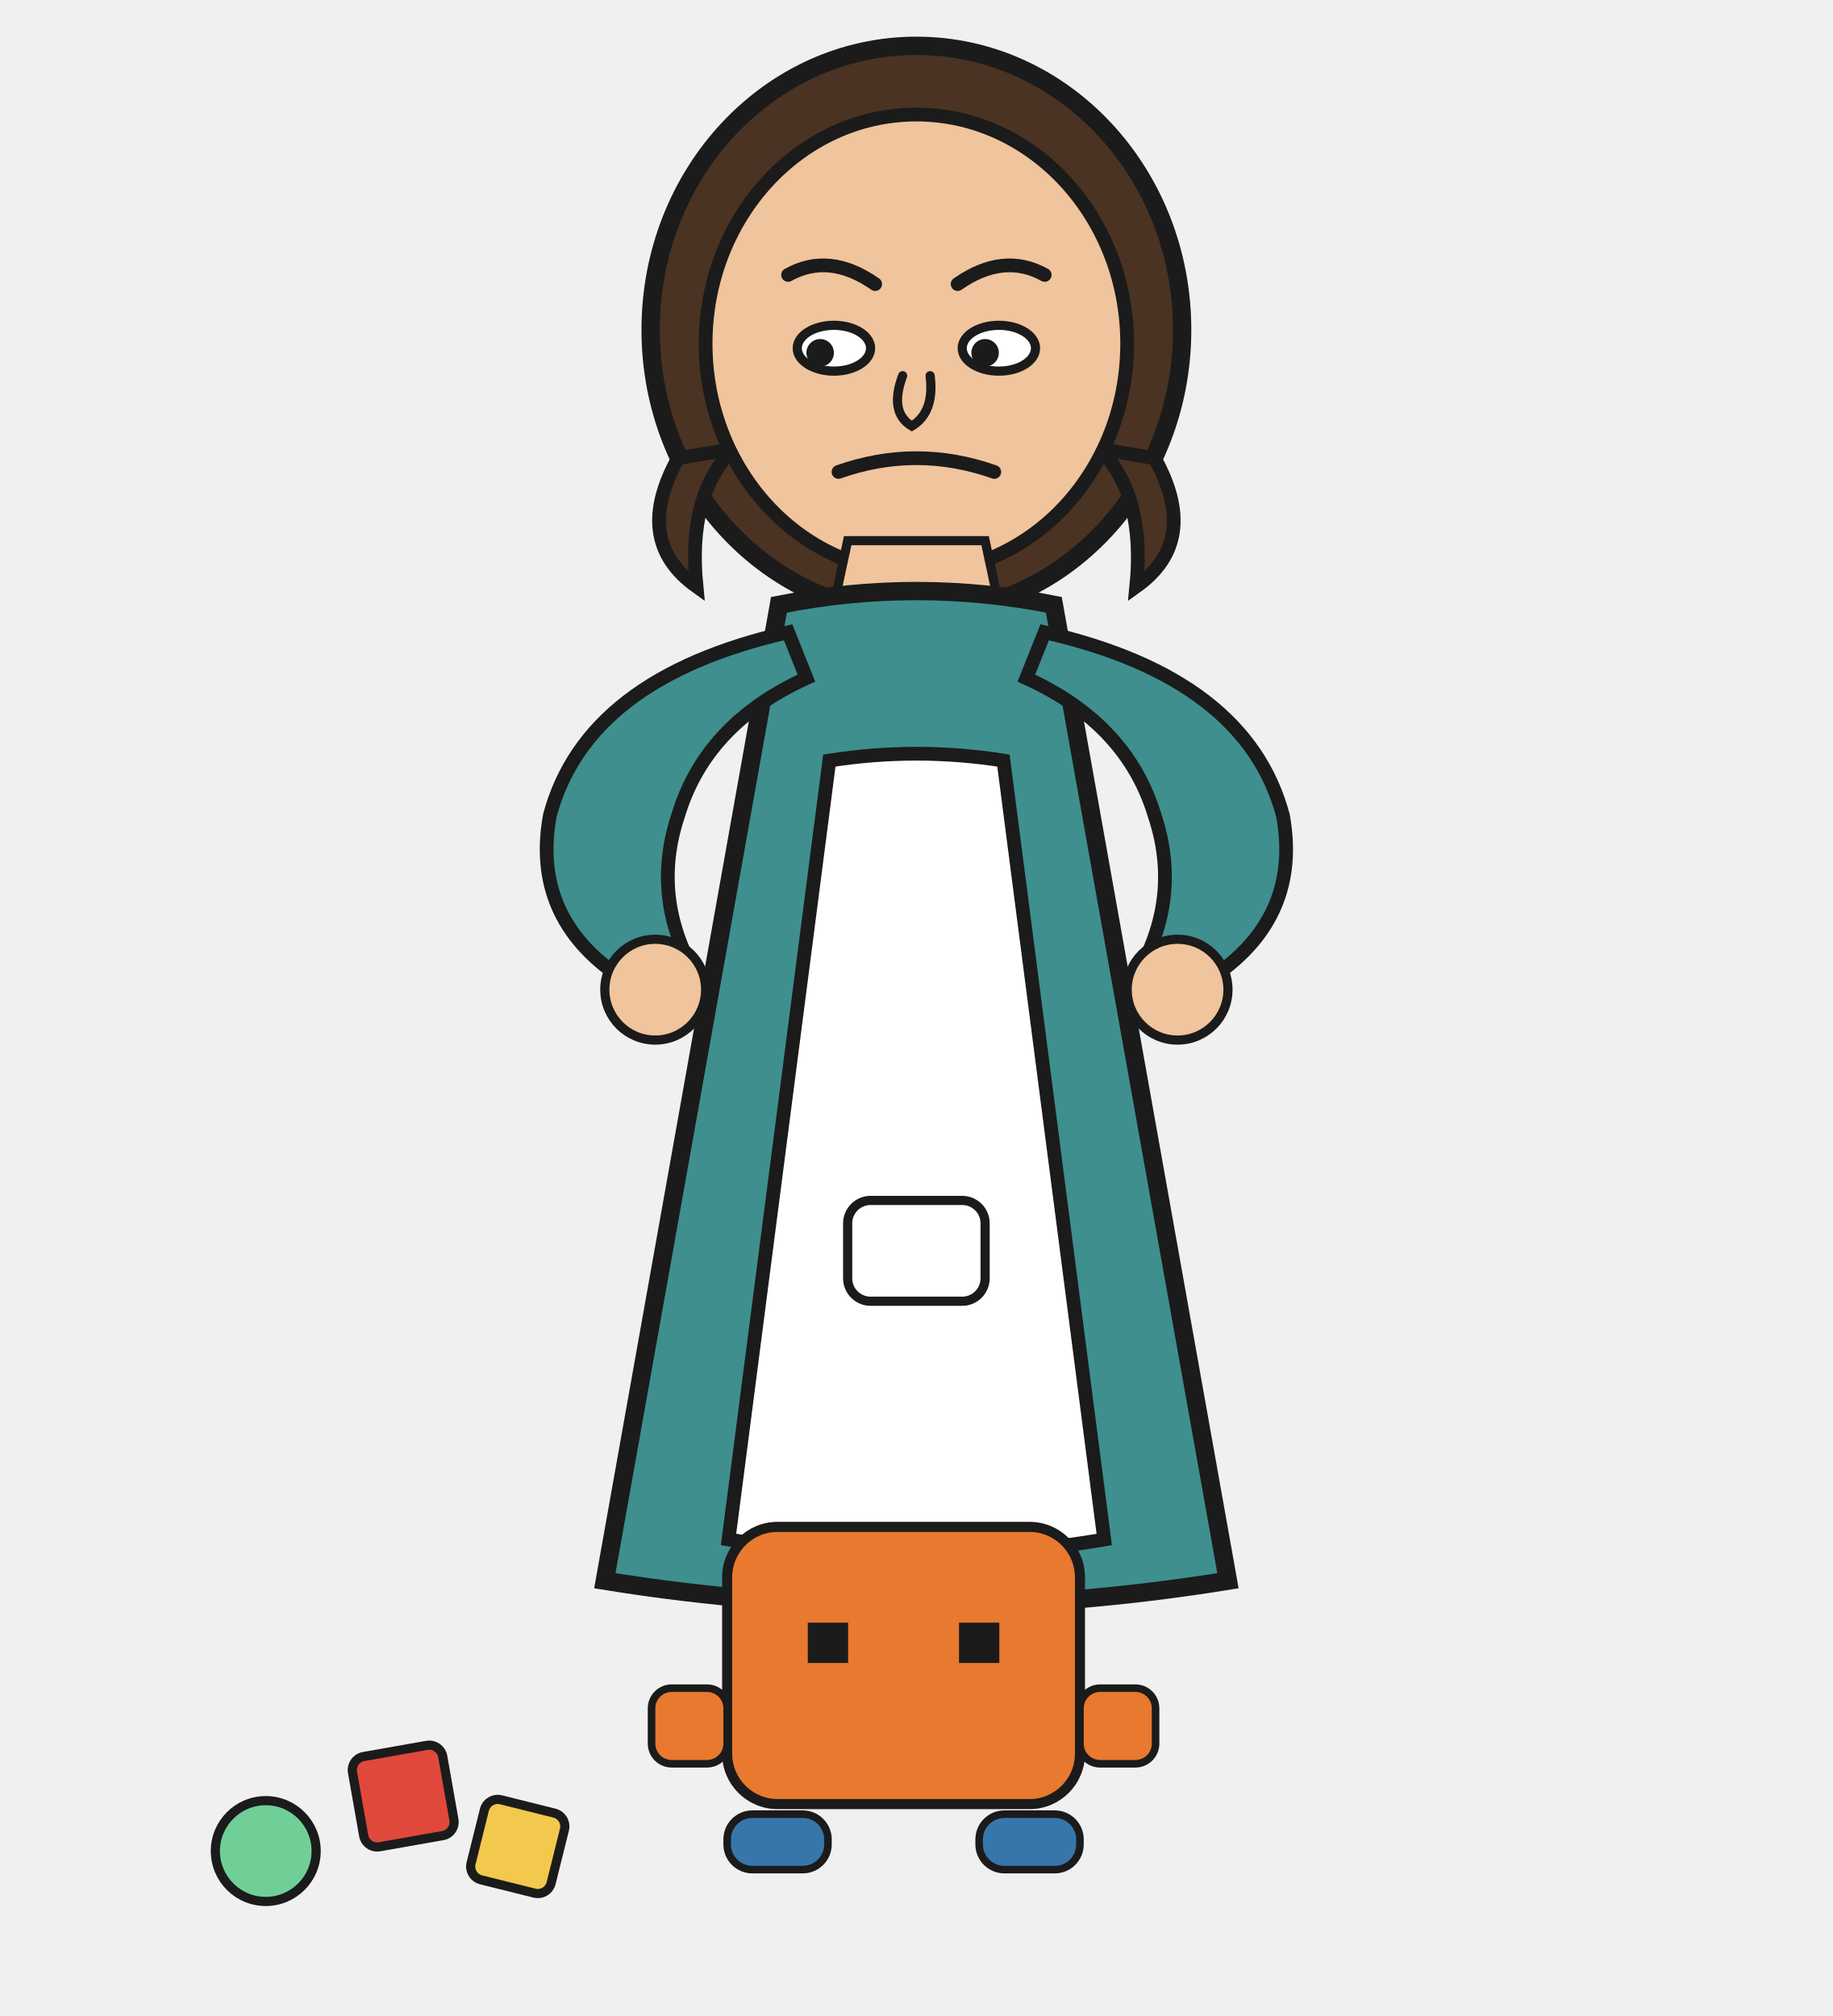
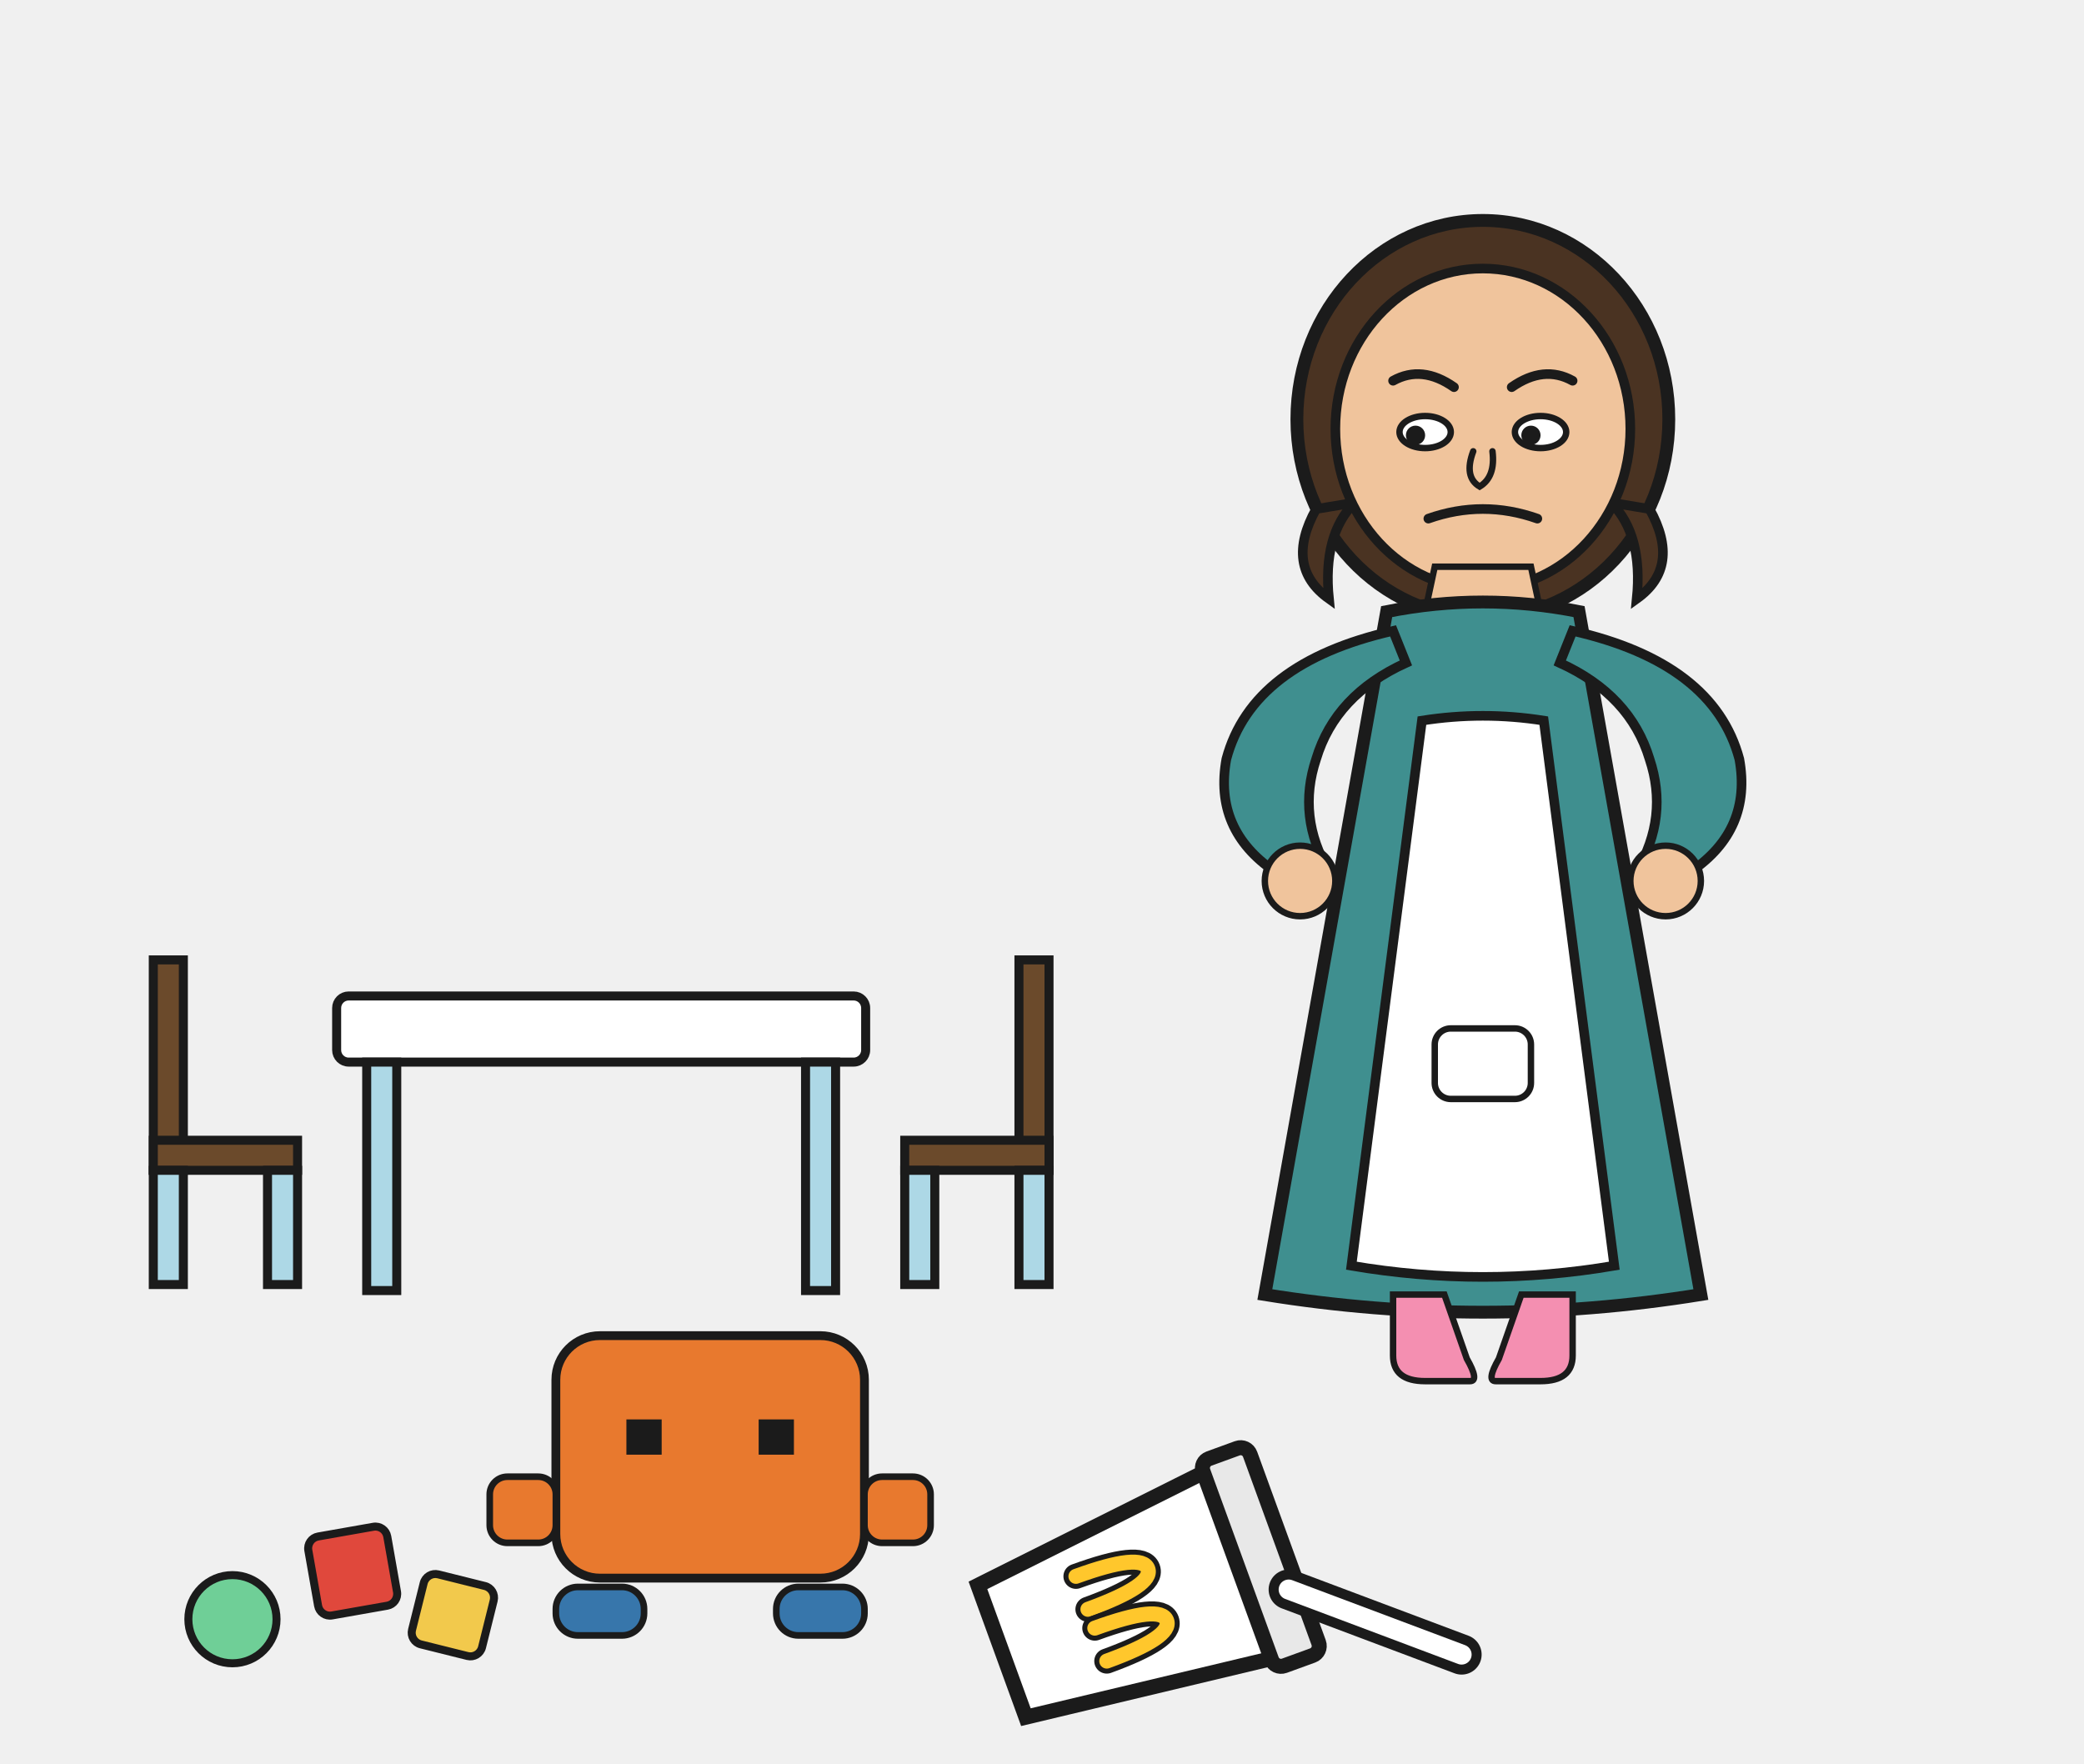
- <svg xmlns="http://www.w3.org/2000/svg" viewBox="0 0 400 440" role="img" aria-label="A 1950s-catalog-style mother stands with hands on hips, looking sternly down at Clod, the blocky orange-headed cartoon character, who sits on the floor playing amid scattered toy blocks and a ball.">
-   <ellipse cx="200" cy="72" rx="58" ry="62" fill="#4a3322" stroke="#1b1b1b" stroke-width="4" />
-   <path d="M148 100 Q138 118 152 128 Q150 108 160 98 Z" fill="#4a3322" stroke="#1b1b1b" stroke-width="3" />
-   <path d="M252 100 Q262 118 248 128 Q250 108 240 98 Z" fill="#4a3322" stroke="#1b1b1b" stroke-width="3" />
-   <ellipse cx="200" cy="75" rx="46" ry="50" fill="#f0c49c" stroke="#1b1b1b" stroke-width="3" />
-   <path d="M172 60 Q181 55 191 62" fill="none" stroke="#1b1b1b" stroke-width="3" stroke-linecap="round" />
-   <path d="M228 60 Q219 55 209 62" fill="none" stroke="#1b1b1b" stroke-width="3" stroke-linecap="round" />
-   <ellipse cx="182" cy="76" rx="8" ry="5" fill="#ffffff" stroke="#1b1b1b" stroke-width="2" />
-   <circle cx="179" cy="77" r="3" fill="#1b1b1b" />
-   <ellipse cx="218" cy="76" rx="8" ry="5" fill="#ffffff" stroke="#1b1b1b" stroke-width="2" />
-   <circle cx="215" cy="77" r="3" fill="#1b1b1b" />
-   <path d="M197 82 Q194 90 199 93 Q204 90 203 82" fill="none" stroke="#1b1b1b" stroke-width="2" stroke-linecap="round" />
-   <path d="M183 103 Q200 97 217 103" fill="none" stroke="#1b1b1b" stroke-width="3" stroke-linecap="round" />
-   <path d="M185 118 L182 132 Q200 138 218 132 L215 118 Z" fill="#f0c49c" stroke="#1b1b1b" stroke-width="2" />
-   <path d="M170 132 Q200 126 230 132 L268 345 Q200 356 132 345 Z" fill="#3f8f8f" stroke="#1b1b1b" stroke-width="4" />
-   <path d="M181 166 Q200 163 219 166 L241 336 Q200 343 159 336 Z" fill="#ffffff" stroke="#1b1b1b" stroke-width="3" />
-   <rect x="185" y="262" width="30" height="22" rx="5" fill="#ffffff" stroke="#1b1b1b" stroke-width="2" />
-   <path d="M172 138 Q128 148 120 178 Q116 200 135 213 L152 213 Q142 196 148 178 Q154 158 176 148 Z" fill="#3f8f8f" stroke="#1b1b1b" stroke-width="3" />
-   <circle cx="143" cy="216" r="11" fill="#f0c49c" stroke="#1b1b1b" stroke-width="2" />
-   <path d="M228 138 Q272 148 280 178 Q284 200 265 213 L248 213 Q258 196 252 178 Q246 158 224 148 Z" fill="#3f8f8f" stroke="#1b1b1b" stroke-width="3" />
-   <circle cx="257" cy="216" r="11" fill="#f0c49c" stroke="#1b1b1b" stroke-width="2" />
-   <path d="M172 345 L172 364 Q172 372 182 372 L196 372 Q199 372 195 365 L188 345 Z" fill="#6b4a2b" stroke="#1b1b1b" stroke-width="2" />
-   <path d="M228 345 L228 364 Q228 372 218 372 L204 372 Q201 372 205 365 L212 345 Z" fill="#6b4a2b" stroke="#1b1b1b" stroke-width="2" />
+ <svg xmlns="http://www.w3.org/2000/svg" viewBox="0 0 520 440" role="img" aria-label="A 1950s-catalog-style mother stands a few steps back and to the right, looking sternly down at Clod, the blocky orange-headed cartoon character, who sits in the foreground playing amid scattered toy blocks, a ball, and a small spilled McDonald's drink. A table and chairs sit in the background to the left.">
+   <g transform="translate(27, 1) scale(1.5)" stroke="#1b1b1b" stroke-width="1.5">
+     <rect x="7.5" y="159" width="5" height="35" fill="#6b4a2b" />
+     <rect x="7.5" y="189" width="24" height="5" fill="#6b4a2b" />
+     <rect x="7.5" y="194" width="5" height="19" fill="#add8e6" />
+     <rect x="26.5" y="194" width="5" height="19" fill="#add8e6" />
+     <rect x="38" y="165" width="88" height="11" rx="2" fill="#ffffff" />
+     <rect x="43" y="176" width="5" height="38" fill="#add8e6" />
+     <rect x="116" y="176" width="5" height="38" fill="#add8e6" />
+     <rect x="151.5" y="159" width="5" height="35" fill="#6b4a2b" />
+     <rect x="132.5" y="189" width="24" height="5" fill="#6b4a2b" />
+     <rect x="151.5" y="194" width="5" height="19" fill="#add8e6" />
+     <rect x="132.5" y="194" width="5" height="19" fill="#add8e6" />
+   </g>
+   <g transform="translate(210, 47) scale(0.8)">
+     <ellipse cx="200" cy="72" rx="58" ry="62" fill="#4a3322" stroke="#1b1b1b" stroke-width="4" />
+     <path d="M148 100 Q138 118 152 128 Q150 108 160 98 Z" fill="#4a3322" stroke="#1b1b1b" stroke-width="3" />
+     <path d="M252 100 Q262 118 248 128 Q250 108 240 98 Z" fill="#4a3322" stroke="#1b1b1b" stroke-width="3" />
+     <ellipse cx="200" cy="75" rx="46" ry="50" fill="#f0c49c" stroke="#1b1b1b" stroke-width="3" />
+     <path d="M172 60 Q181 55 191 62" fill="none" stroke="#1b1b1b" stroke-width="3" stroke-linecap="round" />
+     <path d="M228 60 Q219 55 209 62" fill="none" stroke="#1b1b1b" stroke-width="3" stroke-linecap="round" />
+     <ellipse cx="182" cy="76" rx="8" ry="5" fill="#ffffff" stroke="#1b1b1b" stroke-width="2" />
+     <circle cx="179" cy="77" r="3" fill="#1b1b1b" />
+     <ellipse cx="218" cy="76" rx="8" ry="5" fill="#ffffff" stroke="#1b1b1b" stroke-width="2" />
+     <circle cx="215" cy="77" r="3" fill="#1b1b1b" />
+     <path d="M197 82 Q194 90 199 93 Q204 90 203 82" fill="none" stroke="#1b1b1b" stroke-width="2" stroke-linecap="round" />
+     <path d="M183 103 Q200 97 217 103" fill="none" stroke="#1b1b1b" stroke-width="3" stroke-linecap="round" />
+     <path d="M185 118 L182 132 Q200 138 218 132 L215 118 Z" fill="#f0c49c" stroke="#1b1b1b" stroke-width="2" />
+     <path d="M170 132 Q200 126 230 132 L268 345 Q200 356 132 345 Z" fill="#3f8f8f" stroke="#1b1b1b" stroke-width="4" />
+     <path d="M181 166 Q200 163 219 166 L241 336 Q200 343 159 336 Z" fill="#ffffff" stroke="#1b1b1b" stroke-width="3" />
+     <rect x="185" y="262" width="30" height="22" rx="5" fill="#ffffff" stroke="#1b1b1b" stroke-width="2" />
+     <path d="M172 138 Q128 148 120 178 Q116 200 135 213 L152 213 Q142 196 148 178 Q154 158 176 148 Z" fill="#3f8f8f" stroke="#1b1b1b" stroke-width="3" />
+     <circle cx="143" cy="216" r="11" fill="#f0c49c" stroke="#1b1b1b" stroke-width="2" />
+     <path d="M228 138 Q272 148 280 178 Q284 200 265 213 L248 213 Q258 196 252 178 Q246 158 224 148 Z" fill="#3f8f8f" stroke="#1b1b1b" stroke-width="3" />
+     <circle cx="257" cy="216" r="11" fill="#f0c49c" stroke="#1b1b1b" stroke-width="2" />
+     <path d="M172 345 L172 364 Q172 372 182 372 L196 372 Q199 372 195 365 L188 345 Z" fill="#f48fb1" stroke="#1b1b1b" stroke-width="2" />
+     <path d="M228 345 L228 364 Q228 372 218 372 L204 372 Q201 372 205 365 L212 345 Z" fill="#f48fb1" stroke="#1b1b1b" stroke-width="2" />
+   </g>
  <rect x="78" y="382" width="20" height="20" rx="3" fill="#e0483c" stroke="#1b1b1b" stroke-width="2" transform="rotate(-10 88 392)" />
  <rect x="104" y="394" width="18" height="18" rx="3" fill="#f2c94c" stroke="#1b1b1b" stroke-width="2" transform="rotate(14 113 403)" />
  <circle cx="58" cy="404" r="11" fill="#6fcf97" stroke="#1b1b1b" stroke-width="2" />
-   <g transform="translate(140, 325) scale(0.55)">
+   <path d="M300 398 Q308 393 318 396 Q328 393 337 399 Q329 405 318 404 Q308 406 300 398 Z" fill="#5c3a21" opacity="0.5" />
+   <g transform="translate(250, 412) rotate(70) scale(2.5)">
+     <path d="M-7 0 L7 0 L10 -26 L-10 -26 Z" fill="#ffffff" stroke="#1b1b1b" stroke-width="1.5" />
+     <path d="M-4.5 -9.5 Q-4.5 -16.5 -2.75 -16.5 Q-1 -16.5 -1 -9.5" fill="none" stroke="#1b1b1b" stroke-width="2.5" stroke-linecap="round" />
+     <path d="M-4.5 -9.5 Q-4.5 -16.5 -2.75 -16.5 Q-1 -16.5 -1 -9.5" fill="none" stroke="#ffc72c" stroke-width="1.5" stroke-linecap="round" />
+     <path d="M1 -9.5 Q1 -16.5 2.75 -16.5 Q4.5 -16.5 4.5 -9.5" fill="none" stroke="#1b1b1b" stroke-width="2.5" stroke-linecap="round" />
+     <path d="M1 -9.5 Q1 -16.5 2.75 -16.5 Q4.5 -16.5 4.5 -9.5" fill="none" stroke="#ffc72c" stroke-width="1.5" stroke-linecap="round" />
+     <rect x="-11" y="-30" width="22" height="5" rx="1" fill="#e8e8e8" stroke="#1b1b1b" stroke-width="1.5" />
+     <line x1="4" y1="-29" x2="16" y2="-43" stroke="#1b1b1b" stroke-width="4" stroke-linecap="round" />
+     <line x1="4" y1="-29" x2="16" y2="-43" stroke="#ffffff" stroke-width="2" stroke-linecap="round" />
+   </g>
+   <g transform="translate(120, 325) scale(0.55)">
    <rect x="34" y="15" width="140" height="110" rx="20" fill="#e8792e" stroke="#1b1b1b" stroke-width="4" />
    <rect x="4" y="79" width="30" height="30" rx="8" fill="#e8792e" stroke="#1b1b1b" stroke-width="3" />
    <rect x="174" y="79" width="30" height="30" rx="8" fill="#e8792e" stroke="#1b1b1b" stroke-width="3" />
    <rect x="66" y="53" width="16" height="16" fill="#1b1b1b" />
    <rect x="126" y="53" width="16" height="16" fill="#1b1b1b" />
    <rect x="34" y="129" width="40" height="22" rx="10" fill="#3776ab" stroke="#1b1b1b" stroke-width="3" />
    <rect x="134" y="129" width="40" height="22" rx="10" fill="#3776ab" stroke="#1b1b1b" stroke-width="3" />
  </g>
</svg>
